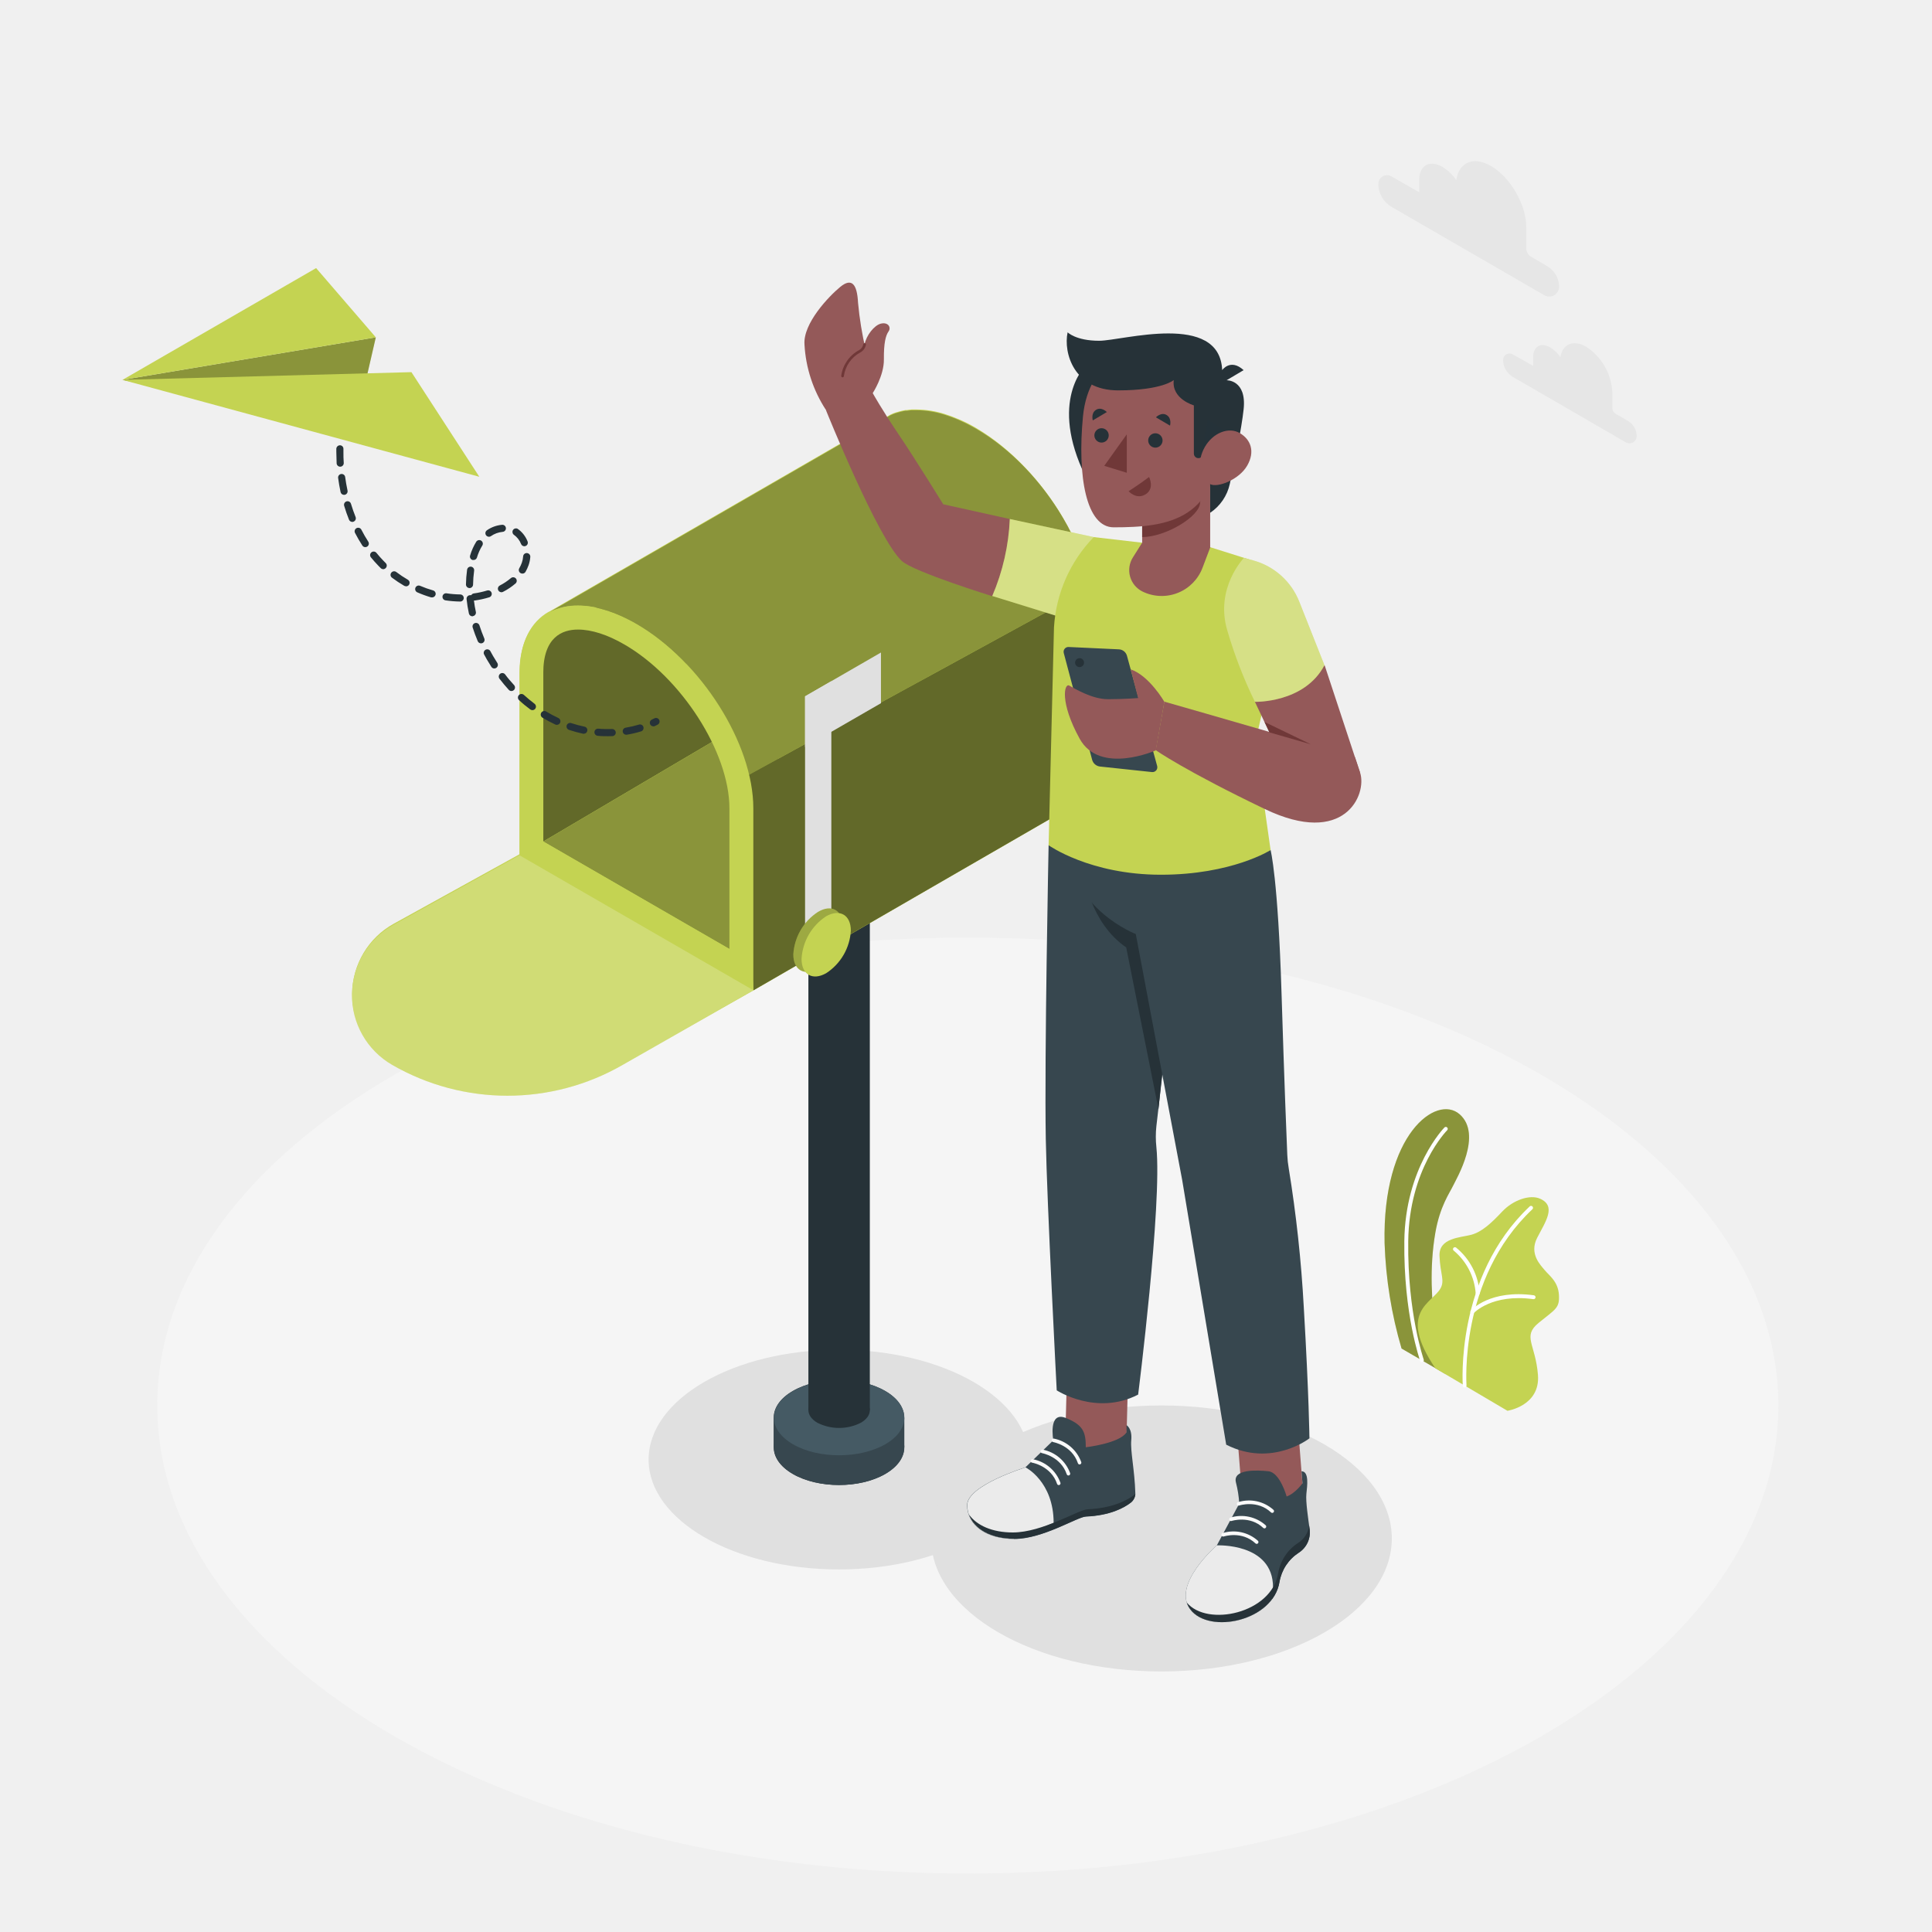
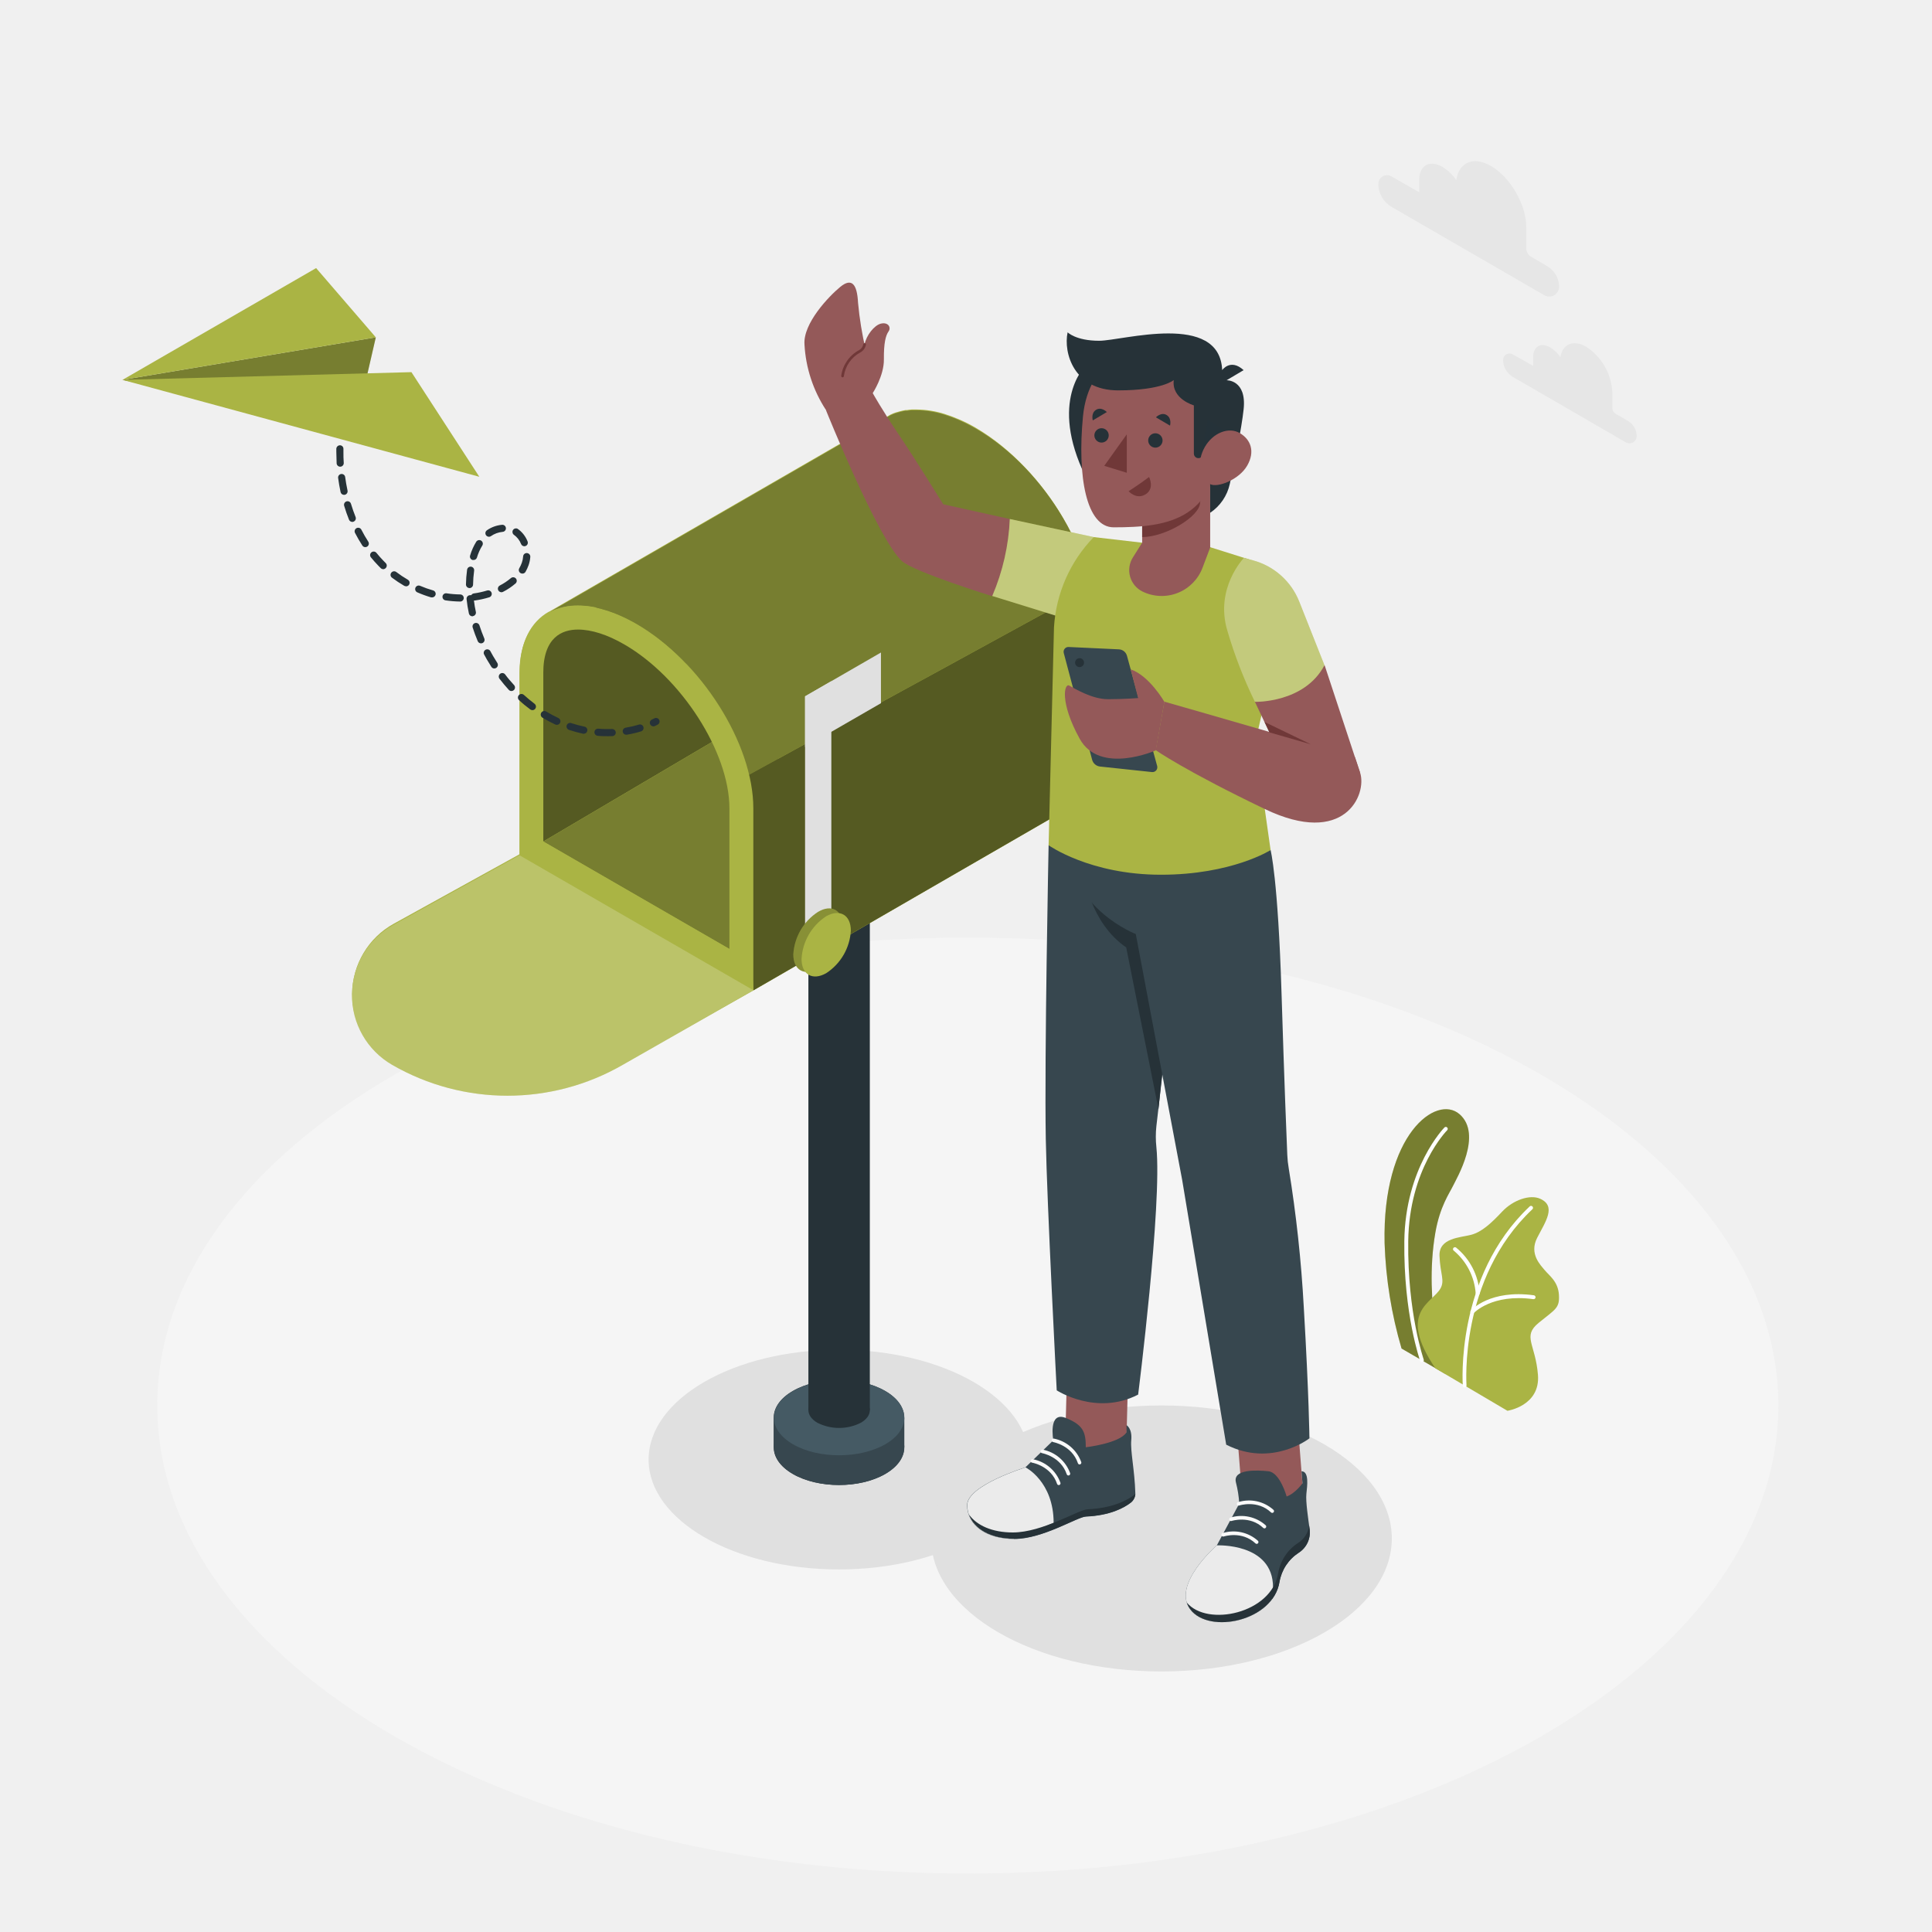
<svg xmlns="http://www.w3.org/2000/svg" viewBox="0 0 500 500">
  <g id="freepik--Floor--inject-28">
    <ellipse cx="250.47" cy="363.75" rx="209.77" ry="121.11" style="fill:#f5f5f5" />
  </g>
  <g id="freepik--Shadows--inject-28">
    <ellipse cx="217.1" cy="377.74" rx="49.24" ry="28.43" style="fill:#e0e0e0" />
    <ellipse cx="300.58" cy="398.15" rx="59.62" ry="34.42" style="fill:#e0e0e0" />
  </g>
  <g id="freepik--Mailbox--inject-28">
    <path d="M234,366.86c0-2.5-1.64-5-4.94-6.89-6.59-3.81-17.28-3.81-23.87,0-3.3,1.9-4.95,4.4-4.95,6.89v7.71c0,2.5,1.65,5,4.95,6.9,6.59,3.8,17.28,3.8,23.87,0,3.3-1.91,4.94-4.4,4.94-6.9h0v-7.71Z" style="fill:#263238" />
    <path d="M229.1,367.68c6.59,3.81,6.59,10,0,13.79s-17.28,3.8-23.87,0-6.6-10,0-13.79S222.51,363.88,229.1,367.68Z" style="fill:#37474f" />
    <rect x="200.28" y="366.86" width="33.76" height="7.71" style="fill:#37474f" />
    <path d="M229.1,360c6.59,3.8,6.59,10,0,13.78s-17.28,3.81-23.87,0-6.6-10,0-13.78S222.51,356.16,229.1,360Z" style="fill:#455a64" />
    <path d="M222.78,361.72c3.11,1.79,3.11,4.7,0,6.49a12.43,12.43,0,0,1-11.24,0c-3.1-1.79-3.1-4.7,0-6.49A12.43,12.43,0,0,1,222.78,361.72Z" style="fill:#263238" />
    <rect x="209.21" y="219.41" width="15.9" height="145.56" style="fill:#263238" />
-     <path d="M282.09,152.19h0l0-.11v0c-.15-.83-.33-1.67-.54-2.51a2.68,2.68,0,0,1,.07.27c-.13-.57-.28-1.14-.44-1.71.06.21.11.42.16.63-.16-.63-.34-1.25-.53-1.88.09.27.18.55.25.82-.1-.36-.21-.72-.32-1.08l-.18-.57,0-.08v.06a61.06,61.06,0,0,0-5.28-11.71c-.07-.13-.14-.26-.22-.39h0c-5.45-9.27-13.35-17.74-22.17-23l-.43-.26a40,40,0,0,0-8-3.54,24.74,24.74,0,0,0-7.16-1.15l-.84,0-.51,0c-.42,0-.83.08-1.23.14l-.37,0-.68.13c-.29.06-.58.13-.86.21l-.78.23s0,0-.05,0l-.78.28c-.26.11-.52.22-.76.34h0l-1.72,1,0,0-86.61,50,0,0-.07,0h0c-4.69,2.63-7.53,8-7.53,15.63v47.11l-32.59,18a20.81,20.81,0,0,0-.37,36.24h0a59.73,59.73,0,0,0,59.69,0L195,256.29h0l87.73-50.69V158.48A35.37,35.37,0,0,0,282.09,152.19Z" style="fill:#C4D352" />
-     <polygon points="140.61 217.78 140.61 165.15 196.33 133.29 201.35 181.95 140.61 217.78" style="fill:#C4D352" />
+     <path d="M282.09,152.19h0l0-.11v0c-.15-.83-.33-1.67-.54-2.51a2.68,2.68,0,0,1,.07.27c-.13-.57-.28-1.14-.44-1.71.06.21.11.42.16.63-.16-.63-.34-1.25-.53-1.88.09.27.18.55.25.82-.1-.36-.21-.72-.32-1.08l-.18-.57,0-.08v.06a61.06,61.06,0,0,0-5.28-11.71c-.07-.13-.14-.26-.22-.39h0c-5.45-9.27-13.35-17.74-22.17-23l-.43-.26a40,40,0,0,0-8-3.54,24.74,24.74,0,0,0-7.16-1.15l-.84,0-.51,0c-.42,0-.83.08-1.23.14l-.37,0-.68.13c-.29.06-.58.13-.86.21l-.78.23s0,0-.05,0l-.78.28c-.26.11-.52.22-.76.34h0l-1.72,1,0,0-86.61,50,0,0-.07,0h0c-4.69,2.63-7.53,8-7.53,15.63v47.11l-32.59,18a20.81,20.81,0,0,0-.37,36.24h0a59.73,59.73,0,0,0,59.69,0L195,256.29h0l87.73-50.69V158.48A35.37,35.37,0,0,0,282.09,152.19Z" style="fill:#AAB444" />
+     <polygon points="140.61 217.78 140.61 165.15 196.33 133.29 201.35 181.95 140.61 217.78" style="fill:#AAB444" />
    <polygon points="140.61 217.78 140.61 165.15 196.33 133.29 201.35 181.95 140.61 217.78" style="opacity:0.5" />
-     <polygon points="140.61 217.78 201.35 181.95 201.35 239.22 188.79 245.6 140.61 217.78" style="fill:#C4D352" />
+     <polygon points="140.61 217.78 201.35 181.95 201.35 239.22 188.79 245.6 140.61 217.78" style="fill:#AAB444" />
    <polygon points="140.61 217.78 201.35 181.95 201.35 239.22 188.79 245.6 140.61 217.78" style="opacity:0.3" />
-     <path d="M282.1,152.19l-5.76,3.17-35.06,19.19L234.94,178l-43.82,24c-2.78-4.7-10-26.63-13.85-30.6a58,58,0,0,0-12.58-10c-5.5-3.18-10.65-4.69-15.1-4.69a15.37,15.37,0,0,0-7.52,1.79l86.62-50,0,0,1.72-1h0c.24-.12.5-.23.76-.34l.78-.28s0,0,.05,0l.78-.23c.28-.08.57-.15.86-.21l.68-.13.37,0c.4-.06.81-.11,1.23-.14l.51,0,.84,0a24.74,24.74,0,0,1,7.16,1.15,40,40,0,0,1,8,3.54l.43.26C267.35,119.57,279.37,136.88,282.1,152.19Z" style="fill:#C4D352" />
-     <path d="M142,158.56l-.07,0h0Z" style="fill:#C4D352" />
+     <path d="M282.1,152.19l-5.76,3.17-35.06,19.19L234.94,178l-43.82,24c-2.78-4.7-10-26.63-13.85-30.6a58,58,0,0,0-12.58-10c-5.5-3.18-10.65-4.69-15.1-4.69a15.37,15.37,0,0,0-7.52,1.79l86.62-50,0,0,1.72-1h0c.24-.12.5-.23.76-.34l.78-.28s0,0,.05,0l.78-.23c.28-.08.57-.15.86-.21l.68-.13.37,0c.4-.06.81-.11,1.23-.14l.51,0,.84,0a24.74,24.74,0,0,1,7.16,1.15,40,40,0,0,1,8,3.54l.43.26C267.35,119.57,279.37,136.88,282.1,152.19Z" style="fill:#AAB444" />
+     <path d="M142,158.56l-.07,0h0Z" style="fill:#AAB444" />
    <g style="opacity:0.3">
      <path d="M282.1,152.19l-5.76,3.17-35.06,19.19L234.94,178l-43.82,24c-2.78-4.7-10-26.63-13.85-30.6a58,58,0,0,0-12.58-10c-5.5-3.18-10.65-4.69-15.1-4.69a15.37,15.37,0,0,0-7.52,1.79l86.62-50,0,0,1.72-1h0c.24-.12.5-.23.76-.34l.78-.28s0,0,.05,0l.78-.23c.28-.08.57-.15.86-.21l.68-.13.37,0c.4-.06.81-.11,1.23-.14l.51,0,.84,0a24.74,24.74,0,0,1,7.16,1.15,40,40,0,0,1,8,3.54l.43.26C267.35,119.57,279.37,136.88,282.1,152.19Z" />
      <path d="M142,158.56l-.07,0h0Z" />
    </g>
-     <path d="M275,134h0c.08.12.16.25.23.38C275.19,134.22,275.12,134.09,275,134Z" style="fill:#C4D352" />
-     <path d="M279.65,143.5a48.74,48.74,0,0,1,2.45,8.69l-5.76,3.17-35.06,19.19L234.94,178l-43.82,24h0L195,256.29l87.73-50.69V158.48A42.72,42.72,0,0,0,279.65,143.5Z" style="fill:#C4D352" />
-     <path d="M278.35,140.36c-.37-.82-.76-1.65-1.17-2.47C277.59,138.71,278,139.54,278.35,140.36Z" style="fill:#C4D352" />
-     <path d="M275.66,135c.42.76.84,1.52,1.23,2.29C276.5,136.56,276.09,135.8,275.66,135Z" style="fill:#C4D352" />
-     <path d="M279.62,143.41c-.35-.9-.72-1.79-1.11-2.68C278.9,141.62,279.27,142.51,279.62,143.41Z" style="fill:#C4D352" />
+     <path d="M275,134h0c.08.12.16.25.23.38C275.19,134.22,275.12,134.09,275,134Z" style="fill:#AAB444" />
+     <path d="M279.65,143.5a48.74,48.74,0,0,1,2.45,8.69l-5.76,3.17-35.06,19.19L234.94,178l-43.82,24h0L195,256.29l87.73-50.69V158.48A42.72,42.72,0,0,0,279.65,143.5Z" style="fill:#AAB444" />
+     <path d="M278.35,140.36c-.37-.82-.76-1.65-1.17-2.47C277.59,138.71,278,139.54,278.35,140.36Z" style="fill:#AAB444" />
+     <path d="M275.66,135c.42.76.84,1.52,1.23,2.29C276.5,136.56,276.09,135.8,275.66,135Z" style="fill:#AAB444" />
+     <path d="M279.62,143.41c-.35-.9-.72-1.79-1.11-2.68C278.9,141.62,279.27,142.51,279.62,143.41Z" style="fill:#AAB444" />
    <g style="opacity:0.5">
      <path d="M275,134h0c.08.12.16.25.23.38C275.19,134.22,275.12,134.09,275,134Z" />
      <path d="M279.65,143.5a48.74,48.74,0,0,1,2.45,8.69l-5.76,3.17-35.06,19.19L234.94,178l-43.82,24h0L195,256.29l87.73-50.69V158.48A42.72,42.72,0,0,0,279.65,143.5Z" />
      <path d="M278.35,140.36c-.37-.82-.76-1.65-1.17-2.47C277.59,138.71,278,139.54,278.35,140.36Z" />
      <path d="M275.66,135c.42.76.84,1.52,1.23,2.29C276.5,136.56,276.09,135.8,275.66,135Z" />
      <path d="M279.62,143.41c-.35-.9-.72-1.79-1.11-2.68C278.9,141.62,279.27,142.51,279.62,143.41Z" />
    </g>
-     <path d="M149.59,162.93c3.49,0,7.65,1.33,12,3.86,14.73,8.5,27.18,27.91,27.18,42.39V245.6l-48.18-27.82V174.23c0-9.34,4.88-11.3,9-11.3m0-6.18c-9.06,0-15.15,6.27-15.15,17.48v47.11l60.52,35V209.18c0-16.72-13.55-38.09-30.26-47.74h0c-5.5-3.17-10.67-4.69-15.11-4.69Z" style="fill:#C4D352" />
-     <path d="M134.44,221.34l-32.59,18a20.81,20.81,0,0,0-.37,36.24h0a59.73,59.73,0,0,0,59.69,0L195,256.29Z" style="fill:#C4D352" />
+     <path d="M149.59,162.93c3.49,0,7.65,1.33,12,3.86,14.73,8.5,27.18,27.91,27.18,42.39V245.6l-48.18-27.82V174.23c0-9.34,4.88-11.3,9-11.3m0-6.18c-9.06,0-15.15,6.27-15.15,17.48v47.11l60.52,35V209.18c0-16.72-13.55-38.09-30.26-47.74h0c-5.5-3.17-10.67-4.69-15.11-4.69Z" style="fill:#AAB444" />
+     <path d="M134.44,221.34l-32.59,18a20.81,20.81,0,0,0-.37,36.24h0a59.73,59.73,0,0,0,59.69,0L195,256.29Z" style="fill:#AAB444" />
    <path d="M134.44,221.34l-32.59,18a20.81,20.81,0,0,0-.37,36.24h0a59.73,59.73,0,0,0,59.69,0L195,256.29Z" style="fill:#fff;opacity:0.2" />
    <polygon points="215.15 241.94 208.35 245.86 208.35 180.21 215.15 176.28 215.15 241.94" style="fill:#e0e0e0" />
    <polygon points="227.99 181.99 208.35 193.32 208.35 180.21 227.99 168.87 227.99 181.99" style="fill:#e0e0e0" />
-     <path d="M218.08,239.63a14.1,14.1,0,0,1-6.38,11.05c-3.53,2-6.39.39-6.39-3.68A14.09,14.09,0,0,1,211.7,236C215.22,233.91,218.08,235.56,218.08,239.63Z" style="fill:#C4D352" />
+     <path d="M218.08,239.63a14.1,14.1,0,0,1-6.38,11.05c-3.53,2-6.39.39-6.39-3.68A14.09,14.09,0,0,1,211.7,236C215.22,233.91,218.08,235.56,218.08,239.63Z" style="fill:#AAB444" />
    <path d="M218.08,239.63a14.1,14.1,0,0,1-6.38,11.05c-3.53,2-6.39.39-6.39-3.68A14.09,14.09,0,0,1,211.7,236C215.22,233.91,218.08,235.56,218.08,239.63Z" style="opacity:0.2" />
-     <path d="M220.2,240.86a14.09,14.09,0,0,1-6.38,11c-3.52,2-6.38.38-6.38-3.69a14.13,14.13,0,0,1,6.38-11.05C217.35,235.14,220.2,236.79,220.2,240.86Z" style="fill:#C4D352" />
+     <path d="M220.2,240.86a14.09,14.09,0,0,1-6.38,11c-3.52,2-6.38.38-6.38-3.69a14.13,14.13,0,0,1,6.38-11.05C217.35,235.14,220.2,236.79,220.2,240.86Z" style="fill:#AAB444" />
  </g>
  <g id="freepik--Plant--inject-28">
-     <path d="M362.72,349,374,355.54s-5.7-18.19-2.54-36.48c1.19-6.9,3.71-10.33,4.59-12.18s7.7-13.25,1.7-18.51-20.05,5.2-19.42,33.38A109.63,109.63,0,0,0,362.72,349Z" style="fill:#C4D352" />
+     <path d="M362.72,349,374,355.54s-5.7-18.19-2.54-36.48c1.19-6.9,3.71-10.33,4.59-12.18s7.7-13.25,1.7-18.51-20.05,5.2-19.42,33.38A109.63,109.63,0,0,0,362.72,349Z" style="fill:#AAB444" />
    <path d="M362.72,349,374,355.54s-5.7-18.19-2.54-36.48c1.19-6.9,3.71-10.33,4.59-12.18s7.7-13.25,1.7-18.51-20.05,5.2-19.42,33.38A109.63,109.63,0,0,0,362.72,349Z" style="opacity:0.3" />
    <path d="M368,352.54a.52.52,0,0,1-.47-.33c0-.12-4.31-12-4.09-31s10.28-29.32,10.38-29.42a.5.5,0,1,1,.71.71c-.1.1-9.86,10-10.08,28.72s4,30.51,4,30.63a.5.5,0,0,1-.3.64A.39.39,0,0,1,368,352.54Z" style="fill:#fff" />
-     <path d="M371.47,354.11l18.65,11s8.54-1.26,7.9-9.3-4.12-9.94.2-13.47,5.44-3.76,5.23-7.23-2.53-5-3.63-6.34-4.15-4.25-2-8.43,5.06-8.21.74-10.12c-2.59-1.14-6.93.29-9.8,3.34s-5.26,5.26-8,6-8.41.76-8.22,5.46,1.41,6.32.27,8.4C370.68,337.29,361.51,339.41,371.47,354.11Z" style="fill:#C4D352" />
+     <path d="M371.47,354.11l18.65,11s8.54-1.26,7.9-9.3-4.12-9.94.2-13.47,5.44-3.76,5.23-7.23-2.53-5-3.63-6.34-4.15-4.25-2-8.43,5.06-8.21.74-10.12c-2.59-1.14-6.93.29-9.8,3.34s-5.26,5.26-8,6-8.41.76-8.22,5.46,1.41,6.32.27,8.4C370.68,337.29,361.51,339.41,371.47,354.11Z" style="fill:#AAB444" />
    <path d="M379.07,359.08a.5.5,0,0,1-.5-.47c0-.28-2.06-28.08,17.26-46.34a.51.51,0,1,1,.7.73c-19,17.92-17,45.26-17,45.53a.51.51,0,0,1-.46.55Z" style="fill:#fff" />
    <path d="M382.41,335.24a.5.5,0,0,1-.5-.46,15.88,15.88,0,0,0-5.67-11.1.5.5,0,1,1,.59-.81,16.58,16.58,0,0,1,6.09,11.83.5.5,0,0,1-.47.54Z" style="fill:#fff" />
    <path d="M381,340a.48.48,0,0,1-.34-.13.5.5,0,0,1,0-.71c.2-.23,5.06-5.48,16.3-3.94a.52.52,0,0,1,.44.57.51.51,0,0,1-.57.43c-10.72-1.47-15.37,3.56-15.42,3.61A.51.51,0,0,1,381,340Z" style="fill:#fff" />
  </g>
  <g id="freepik--paper-plane--inject-28">
    <path d="M157.35,190.53c-.89,0-1.79,0-2.67-.11a.91.91,0,0,1-.84-1,.93.93,0,0,1,1-.84,26.65,26.65,0,0,0,3.57.09.94.94,0,0,1,.95.89.92.92,0,0,1-.88.95C158.09,190.53,157.72,190.53,157.35,190.53Zm4.74-.38a.92.92,0,0,1-.15-1.83,26.53,26.53,0,0,0,3.47-.81.92.92,0,0,1,.53,1.76,28.07,28.07,0,0,1-3.7.87Zm-11-.26h-.18a34.57,34.57,0,0,1-3.66-1,.94.94,0,0,1-.59-1.17.93.93,0,0,1,1.17-.58,30.71,30.71,0,0,0,3.45.92.91.91,0,0,1,.71,1.09A.92.92,0,0,1,151.11,189.89Zm18-1.91a.92.92,0,0,1-.4-1.75l.64-.31a.92.92,0,1,1,.83,1.64l-.68.34A.91.91,0,0,1,169.11,188Zm-25-.39a.92.92,0,0,1-.39-.09,34.41,34.41,0,0,1-3.33-1.78.92.92,0,1,1,1-1.57,33,33,0,0,0,3.16,1.68.93.93,0,0,1-.39,1.76Zm-6.3-3.8a1,1,0,0,1-.55-.18c-1-.74-2-1.55-2.9-2.41a.92.92,0,1,1,1.24-1.36c.9.82,1.83,1.59,2.77,2.3a.92.92,0,0,1-.56,1.65Zm-5.43-4.95a.91.91,0,0,1-.68-.3c-.83-.91-1.65-1.88-2.41-2.88a.92.92,0,0,1,1.46-1.12c.73,1,1.51,1.88,2.31,2.76a.92.92,0,0,1-.06,1.3A.93.93,0,0,1,132.41,178.84ZM127.93,173a.9.9,0,0,1-.77-.43c-.4-.62-.79-1.26-1.16-1.9-.25-.44-.5-.89-.74-1.34a.92.92,0,0,1,1.62-.86c.23.43.47.86.71,1.28.36.62.73,1.23,1.12,1.83a.93.93,0,0,1-.78,1.42Zm-3.44-6.5a.92.92,0,0,1-.85-.56c-.49-1.16-.93-2.35-1.31-3.53a.92.92,0,0,1,.59-1.16.93.93,0,0,1,1.16.6c.36,1.13.78,2.26,1.25,3.37a.91.91,0,0,1-.84,1.28Zm-2.24-7a.93.93,0,0,1-.9-.73,34.84,34.84,0,0,1-.6-3.73.92.92,0,0,1,.82-1,.86.86,0,0,1,.39,0,.89.89,0,0,1,.67-.46,22,22,0,0,0,3.44-.76.92.92,0,0,1,.55,1.76,24.68,24.68,0,0,1-3.74.83.88.88,0,0,1-.23,0c.12,1,.29,2,.5,2.94a.91.91,0,0,1-.71,1.09A.63.63,0,0,1,122.25,159.51Zm-3.17-3.82h0a28.75,28.75,0,0,1-3.79-.31.92.92,0,0,1,.27-1.82,25.21,25.21,0,0,0,3.54.29.92.92,0,0,1,0,1.84Zm-7.26-1.08a.73.73,0,0,1-.25,0A29.33,29.33,0,0,1,108,153.3a.92.92,0,0,1,.73-1.69,26.82,26.82,0,0,0,3.36,1.19.93.93,0,0,1,.63,1.14A.94.94,0,0,1,111.82,154.61Zm17.93-1.33a.92.92,0,0,1-.42-1.73,15.2,15.2,0,0,0,2.88-1.92.93.93,0,0,1,1.3.09.92.92,0,0,1-.1,1.3,16.1,16.1,0,0,1-3.23,2.16A.94.94,0,0,1,129.75,153.28Zm-8.25-1.08h0a.93.93,0,0,1-.91-.94,31.26,31.26,0,0,1,.29-3.78.92.92,0,1,1,1.82.26,29.49,29.49,0,0,0-.27,3.55A.93.93,0,0,1,121.5,152.2Zm-16.44-.47a1,1,0,0,1-.46-.12,32.07,32.07,0,0,1-3.16-2.1.9.9,0,0,1-.18-1.28.92.92,0,0,1,1.29-.19,28.3,28.3,0,0,0,3,2,.92.92,0,0,1-.46,1.72Zm30.12-3.28a.93.93,0,0,1-.46-.12.92.92,0,0,1-.33-1.26,8.72,8.72,0,0,0,.66-1.43,6,6,0,0,0,.34-1.64.91.91,0,0,1,1-.85.92.92,0,0,1,.85,1,8.24,8.24,0,0,1-.44,2.12A10.59,10.59,0,0,1,136,148,.93.93,0,0,1,135.18,148.45Zm-36-1.14a.93.93,0,0,1-.64-.26l-.61-.62c-.67-.69-1.32-1.42-1.94-2.18a.92.92,0,1,1,1.43-1.16c.58.72,1.2,1.41,1.83,2.06l.57.58a.91.91,0,0,1,0,1.3A.94.94,0,0,1,99.2,147.31Zm23.36-2.38a.84.84,0,0,1-.27,0,.92.92,0,0,1-.61-1.15,14.82,14.82,0,0,1,1.59-3.57.92.92,0,1,1,1.56,1,12.91,12.91,0,0,0-1.39,3.13A.91.91,0,0,1,122.56,144.93Zm-28-3.32a.91.91,0,0,1-.77-.42,37,37,0,0,1-1.89-3.26.92.92,0,0,1,1.64-.84,34.76,34.76,0,0,0,1.79,3.1.92.92,0,0,1-.77,1.42Zm41.17-.23a.92.92,0,0,1-.85-.57,5.33,5.33,0,0,0-1.91-2.43.92.92,0,0,1,1-1.53,7.16,7.16,0,0,1,2.58,3.26.91.91,0,0,1-.49,1.2A.92.92,0,0,1,135.73,141.38Zm-9.17-2.46a.93.93,0,0,1-.76-.4.92.92,0,0,1,.24-1.28,8.15,8.15,0,0,1,3.86-1.41.92.92,0,1,1,.16,1.83,6.26,6.26,0,0,0-3,1.11A1,1,0,0,1,126.56,138.92Zm-35.37-3.84a.92.92,0,0,1-.85-.58c-.46-1.15-.88-2.34-1.24-3.55a.92.92,0,1,1,1.76-.53c.35,1.15.75,2.3,1.19,3.4a.93.93,0,0,1-.52,1.19A.8.8,0,0,1,91.19,135.08Zm-2.13-7a.92.92,0,0,1-.9-.73c-.26-1.21-.47-2.45-.64-3.7a.92.92,0,0,1,1.82-.24c.16,1.2.37,2.39.62,3.56a.92.92,0,0,1-.71,1.09Zm-1-7.29a.93.93,0,0,1-.92-.87c0-1-.08-2-.08-3v-.77a.94.94,0,0,1,.94-.9.9.9,0,0,1,.9.93v.74c0,1,0,1.92.08,2.87a.93.93,0,0,1-.86,1Z" style="fill:#263238" />
-     <polygon points="97.26 87.3 91.76 111.2 31.7 98.31 97.26 87.3" style="fill:#C4D352" />
+     <polygon points="97.26 87.3 91.76 111.2 31.7 98.31 97.26 87.3" style="fill:#AAB444" />
    <polygon points="97.26 87.3 91.76 111.2 31.7 98.31 97.26 87.3" style="opacity:0.3" />
-     <path d="M31.7,98.31l74.78-2,17.57,27.08Z" style="fill:#C4D352" />
-     <polygon points="31.7 98.31 97.26 87.3 81.81 69.38 31.7 98.31" style="fill:#C4D352" />
+     <path d="M31.7,98.31l74.78-2,17.57,27.08Z" style="fill:#AAB444" />
+     <polygon points="31.7 98.31 97.26 87.3 81.81 69.38 31.7 98.31" style="fill:#AAB444" />
  </g>
  <g id="freepik--Character--inject-28">
    <g style="opacity:0.4">
      <path d="M172.33,168.09l-.07,0h0Z" />
    </g>
    <rect x="275.94" y="347.14" width="15.83" height="32.05" transform="translate(9.34 -7.11) rotate(1.46)" style="fill:#945959" />
    <path d="M271.38,218.7s-1.11,54.52-.73,76.12c.29,16.27,2.83,65,2.83,65s10.26,6.7,21.07,1.1c0,0,6.24-49.22,4.72-64.05a25.09,25.09,0,0,1,0-5.41l9.54-82.54Z" style="fill:#37474f" />
    <path d="M281,374.55s8.77-1,10.54-3.86v-1.86s1.52.81,1.23,3.89c-.26,2.86.88,7.73,1.05,13.67a3.1,3.1,0,0,1-1.2,2.52c-1.7,1.31-5.29,3.32-11.62,3.59-2.22.1-11.1,5.79-18.49,5.79s-12.22-3.66-12.22-8.78,15.07-9.75,15.07-9.75l7.24-7s-1.41-7.63,3.2-5.8S281,370.69,281,374.55Z" style="fill:#37474f" />
    <path d="M279.4,379a.46.46,0,0,1-.44-.32c-1.54-4.61-6.35-5.46-6.4-5.47a.46.46,0,0,1-.38-.53.47.47,0,0,1,.53-.38,9.51,9.51,0,0,1,7.12,6.09.46.46,0,0,1-.29.58Z" style="fill:#fafafa" />
    <path d="M276.51,381.86a.48.48,0,0,1-.44-.32c-1.53-4.59-6.35-5.46-6.4-5.47a.45.45,0,0,1-.37-.53.46.46,0,0,1,.53-.38,9.51,9.51,0,0,1,7.12,6.09.46.46,0,0,1-.3.58A.32.32,0,0,1,276.51,381.86Z" style="fill:#fafafa" />
    <path d="M274,384.34a.45.45,0,0,1-.43-.31c-1.53-4.6-6.35-5.47-6.4-5.48a.46.46,0,1,1,.15-.9,9.48,9.48,0,0,1,7.12,6.09.46.46,0,0,1-.29.58Z" style="fill:#fafafa" />
    <path d="M250.33,389.51c0,5.06,4.73,8.69,12,8.77l10.35-4.15c0-10.73-7.26-14.37-7.26-14.37S250.33,384.4,250.33,389.51Z" style="fill:#ebebeb" />
    <path d="M293.6,386.83c-1.77,1.37-5.53,3.48-12.15,3.77-2.33.1-11.61,6-19.34,6-5.3,0-9.34-1.8-11.36-4.67,1.31,3.79,5.67,6.31,11.8,6.31,7.39,0,16.27-5.69,18.49-5.79,6.33-.27,9.92-2.28,11.62-3.59a3.07,3.07,0,0,0,1.18-2.3A2.5,2.5,0,0,1,293.6,386.83Z" style="fill:#263238" />
    <path d="M280.55,226.33s1.45,12.34,10.91,18.86l8.35,41.87,5.36-52.35Z" style="fill:#263238" />
    <rect x="320.35" y="356.7" width="15.83" height="32.05" transform="translate(-28.06 26.72) rotate(-4.47)" style="fill:#945959" />
    <path d="M328.83,220s1.91,7.23,2.83,37.06c.74,23.64,1.29,37.24,1.49,41.86a26.44,26.44,0,0,0,.37,3.43,337.21,337.21,0,0,1,3.9,36c1.35,23,1.46,33.89,1.46,33.89s-9.76,7.63-21.54,1.64l-11.4-68.54-12-63.61s-16.45-6.27-17.9-23Z" style="fill:#37474f" />
    <path d="M336.83,380.76l.25,3.12s-1.88,2.64-4.1,3.41c0,0-1.7-6.21-4.71-6.53s-9.26-.6-8.42,2.86a28.68,28.68,0,0,1,.87,5.51l-5.8,10.81s-11.77,10.14-6.85,16.6,21.43,3,23.06-7.14a11.26,11.26,0,0,1,4.94-7.53,6.26,6.26,0,0,0,2.81-6.47c-.3-2.32-1-6.78-.79-8.79S338.86,380.79,336.83,380.76Z" style="fill:#37474f" />
    <path d="M308.07,416.54c4.09,5.37,16.15,3.9,21.07-2.56a15.61,15.61,0,0,0,.32-3.19c0-11.55-14.54-10.85-14.54-10.85S303.15,410.08,308.07,416.54Z" style="fill:#ebebeb" />
    <path d="M338.88,395.4c0-.17-.05-.37-.08-.57a6.18,6.18,0,0,1-2.91,4.52,11.64,11.64,0,0,0-5.1,7.79c-1.66,10.38-18.36,14-23.66,7.59a5.8,5.8,0,0,0,.94,1.81c4.92,6.47,21.43,3,23.06-7.14a11.26,11.26,0,0,1,4.94-7.53A6.26,6.26,0,0,0,338.88,395.4Z" style="fill:#263238" />
    <path d="M329.27,391.54a.47.47,0,0,1-.32-.12c-3.52-3.33-8.18-1.82-8.23-1.8a.46.46,0,1,1-.29-.87,9.47,9.47,0,0,1,9.15,2,.45.45,0,0,1,0,.65A.47.47,0,0,1,329.27,391.54Z" style="fill:#fafafa" />
    <path d="M327.25,395.55a.47.47,0,0,1-.31-.12c-3.52-3.33-8.18-1.82-8.23-1.8a.46.46,0,0,1-.29-.88,9.52,9.52,0,0,1,9.15,2,.47.47,0,0,1,0,.65A.48.48,0,0,1,327.25,395.55Z" style="fill:#fafafa" />
    <path d="M325.24,399.56a.47.47,0,0,1-.31-.12c-3.52-3.33-8.18-1.82-8.23-1.8a.46.46,0,0,1-.29-.88,9.49,9.49,0,0,1,9.15,2,.47.47,0,0,1,0,.65A.49.49,0,0,1,325.24,399.56Z" style="fill:#fafafa" />
    <path d="M224.06,90.6a89,89,0,0,1-2-12.26c-.24-4.83-1.64-6.52-4.59-4.1s-9.67,9.44-9.27,14.91a34.32,34.32,0,0,0,5.59,17l8.6,2.6,3.44-7.06Z" style="fill:#945959" />
    <path d="M261.34,134.32l-17.23-3.81s-7.34-11.89-11.59-18.16-6.66-10.61-6.66-10.61l-8-2.43-4.08,6.89s13.41,33.33,19.63,39c3.13,2.82,23.35,9.08,23.35,9.08S265.25,145.32,261.34,134.32Z" style="fill:#945959" />
-     <path d="M283.06,139l-21.72-4.68a56.72,56.72,0,0,1-4.54,19.92L278.62,161Z" style="fill:#C4D352" />
+     <path d="M283.06,139l-21.72-4.68a56.72,56.72,0,0,1-4.54,19.92L278.62,161Z" style="fill:#AAB444" />
    <path d="M283.06,139l-21.72-4.68a56.72,56.72,0,0,1-4.54,19.92L278.62,161Z" style="fill:#fff;opacity:0.3" />
-     <path d="M313.19,141.61l10.1,3.18,5.54,29.88-3.28,14.49a16.52,16.52,0,0,0-.25,6L328.83,220s-10,6.38-28.39,6.38-29.06-7.63-29.06-7.63l1.39-56.38A36.66,36.66,0,0,1,283.06,139h0l12.53,1.45Z" style="fill:#C4D352" />
+     <path d="M313.19,141.61l10.1,3.18,5.54,29.88-3.28,14.49a16.52,16.52,0,0,0-.25,6L328.83,220s-10,6.38-28.39,6.38-29.06-7.63-29.06-7.63l1.39-56.38A36.66,36.66,0,0,1,283.06,139h0l12.53,1.45Z" style="fill:#AAB444" />
    <path d="M281.35,94.18s-9.65,8.47-1.26,27.35L289.9,96Z" style="fill:#263238" />
    <polygon points="313.19 141.61 301.03 145.52 295.59 140.45 295.59 117.66 313.19 117.66 313.19 141.61" style="fill:#945959" />
    <path d="M295.59,139c5.94,0,15-5.29,15-9l2-12.37H295.59Z" style="fill:#703838" />
    <path d="M300.27,89c-5.92,0-18.51,3.3-20,18.79s.82,28.68,7.95,28.68c14,0,27.46-1.78,27.57-24.7C315.91,91.5,306.05,89,300.27,89Z" style="fill:#945959" />
    <path d="M313.19,125.3l-2.28-7a1.18,1.18,0,0,1-1.94-.89V104.91s-5.82-1.65-5.2-6.55c0,0-3,2.67-14.41,2.67S275.16,91.34,276.3,86c0,0,2.12,2.19,8.16,2.19s31.19-7.59,31.84,7.6c0,0,2.12-3.11,5.55,0l-4.41,2.62s5.23-.16,4.41,7.51c-.53,5-2.38,13.89-3.58,19.34a12.1,12.1,0,0,1-5.08,7.45h0Z" style="fill:#263238" />
    <polygon points="291.61 112.4 291.61 122.35 285.78 120.56 291.61 112.4" style="fill:#703838" />
    <path d="M300.87,114a1.86,1.86,0,1,1-1.86-1.87A1.86,1.86,0,0,1,300.87,114Z" style="fill:#263238" />
    <path d="M286.94,112.68a1.86,1.86,0,1,1-1.86-1.86A1.86,1.86,0,0,1,286.94,112.68Z" style="fill:#263238" />
    <path d="M282.81,108.8l3.64-2.16s-1.4-1.45-2.79-.58S282.81,108.8,282.81,108.8Z" style="fill:#263238" />
    <path d="M302.8,110.15,299.15,108s1.4-1.45,2.79-.58S302.8,110.15,302.8,110.15Z" style="fill:#263238" />
    <path d="M292.08,127.13s2.7-1.73,5.3-3.68c0,0,1.51,2.94-.87,4.46S292.08,127.13,292.08,127.13Z" style="fill:#703838" />
    <polygon points="310.75 118.4 317.19 111.42 312.56 108.64 310.75 118.4" style="fill:#253239" />
    <path d="M311.81,115.68c-2.11,3.66-1.56,8.1,1.38,9.62,1.89,1,7.47-1.13,9.58-4.79s.93-6.79-1.94-8.44S313.92,112,311.81,115.68Z" style="fill:#945959" />
    <path d="M295.59,140.45l-2.4,3.81a6.17,6.17,0,0,0,2.51,8.84h0a11.3,11.3,0,0,0,15.53-6.21l2-5.28-8.8-3.15Z" style="fill:#945959" />
    <path d="M225.86,101.74s2.94-4.48,2.89-8.73.48-6.22,1.21-7.24-.09-2.51-2.05-2c-1.66.45-3.71,3-4.16,5.35a2.56,2.56,0,0,1-1.27,1.79c-2.07,1.11-5.93,4.29-4.1,12Z" style="fill:#945959" />
    <path d="M218,97.66h0a.35.35,0,0,1-.29-.4,8.93,8.93,0,0,1,4.61-6.64,2.14,2.14,0,0,0,1.1-1.54.35.35,0,0,1,.41-.27.34.34,0,0,1,.27.4,2.85,2.85,0,0,1-1.45,2,8.24,8.24,0,0,0-4.26,6.14A.34.34,0,0,1,218,97.66Z" style="fill:#703838" />
    <polygon points="324.77 181.63 329.21 190.99 352 200.01 342.81 172.16 324.77 181.63" style="fill:#945959" />
-     <path d="M321.94,144.37s-7.6,7.81-4.31,18.82a116.1,116.1,0,0,0,7.14,18.44s12.81.38,18-9.47l-6.53-16.48a17.88,17.88,0,0,0-12-10.67Z" style="fill:#C4D352" />
+     <path d="M321.94,144.37s-7.6,7.81-4.31,18.82a116.1,116.1,0,0,0,7.14,18.44s12.81.38,18-9.47l-6.53-16.48a17.88,17.88,0,0,0-12-10.67Z" style="fill:#AAB444" />
    <path d="M321.94,144.37s-7.6,7.81-4.31,18.82a116.1,116.1,0,0,0,7.14,18.44s12.81.38,18-9.47l-6.53-16.48a17.88,17.88,0,0,0-12-10.67Z" style="fill:#fff;opacity:0.3" />
    <path d="M327.93,189.25c5.76,1.69,22.74,6.72,22.74,6.72s.13.37,1.33,4c1.84,5.65-4,19.32-24.68,9.4s-28.23-15.23-28.23-15.23l2.25-12.55S321.36,187.32,327.93,189.25Z" style="fill:#945959" />
    <polygon points="328.54 189.54 339.25 192.63 327.26 186.84 328.54 189.54" style="fill:#703838" />
    <path d="M298.14,199.81l-13.44-1.43a2.38,2.38,0,0,1-2.06-1.76L275.3,169a1.24,1.24,0,0,1,1.26-1.56l13,.61a2.27,2.27,0,0,1,2.1,1.68l7.82,28.53A1.25,1.25,0,0,1,298.14,199.81Z" style="fill:#37474f" />
    <path d="M280.55,171.49a1.16,1.16,0,1,1-1.15-1.16A1.16,1.16,0,0,1,280.55,171.49Z" style="fill:#263238" />
    <path d="M301.34,181.63s-3.89-6.76-8.72-8.4l1.93,7.43s-3.67.29-7.82.29-8.69-2.8-10-3.52-2.53,4.3,2.69,13.76,19.71,3,19.71,3Z" style="fill:#945959" />
  </g>
  <g id="freepik--Clouds--inject-28">
    <path d="M360.06,45.63l7.24,4.12V47.19c0-.18,0-.37,0-.54s0-.35,0-.52v-.06h0c.26-3.4,2.83-4.7,6-2.89a11.72,11.72,0,0,1,3.57,3.43c.71-4.61,4.47-6.28,9-3.65C390.91,45.87,395,53,395,58.8v5.49a2.52,2.52,0,0,0,1.24,2.15l4.25,2.49a6.15,6.15,0,0,1,3,5.3,2.54,2.54,0,0,1-3.8,2.19L360.17,53.56a6.91,6.91,0,0,1-3.45-6A2.24,2.24,0,0,1,360.06,45.63Z" style="fill:#e6e6e6" />
    <path d="M391.44,91.68l5.35,3V92.83c0-.14,0-.27,0-.4s0-.26,0-.39v0h0c.19-2.51,2.09-3.47,4.41-2.13a8.55,8.55,0,0,1,2.64,2.53c.52-3.41,3.3-4.64,6.67-2.7a15,15,0,0,1,6.76,11.72v4.06a1.85,1.85,0,0,0,.91,1.59l3.15,1.84a4.55,4.55,0,0,1,2.24,3.92,1.87,1.87,0,0,1-2.8,1.62L391.52,97.54A5.1,5.1,0,0,1,389,93.12,1.65,1.65,0,0,1,391.44,91.68Z" style="fill:#e6e6e6" />
  </g>
</svg>
